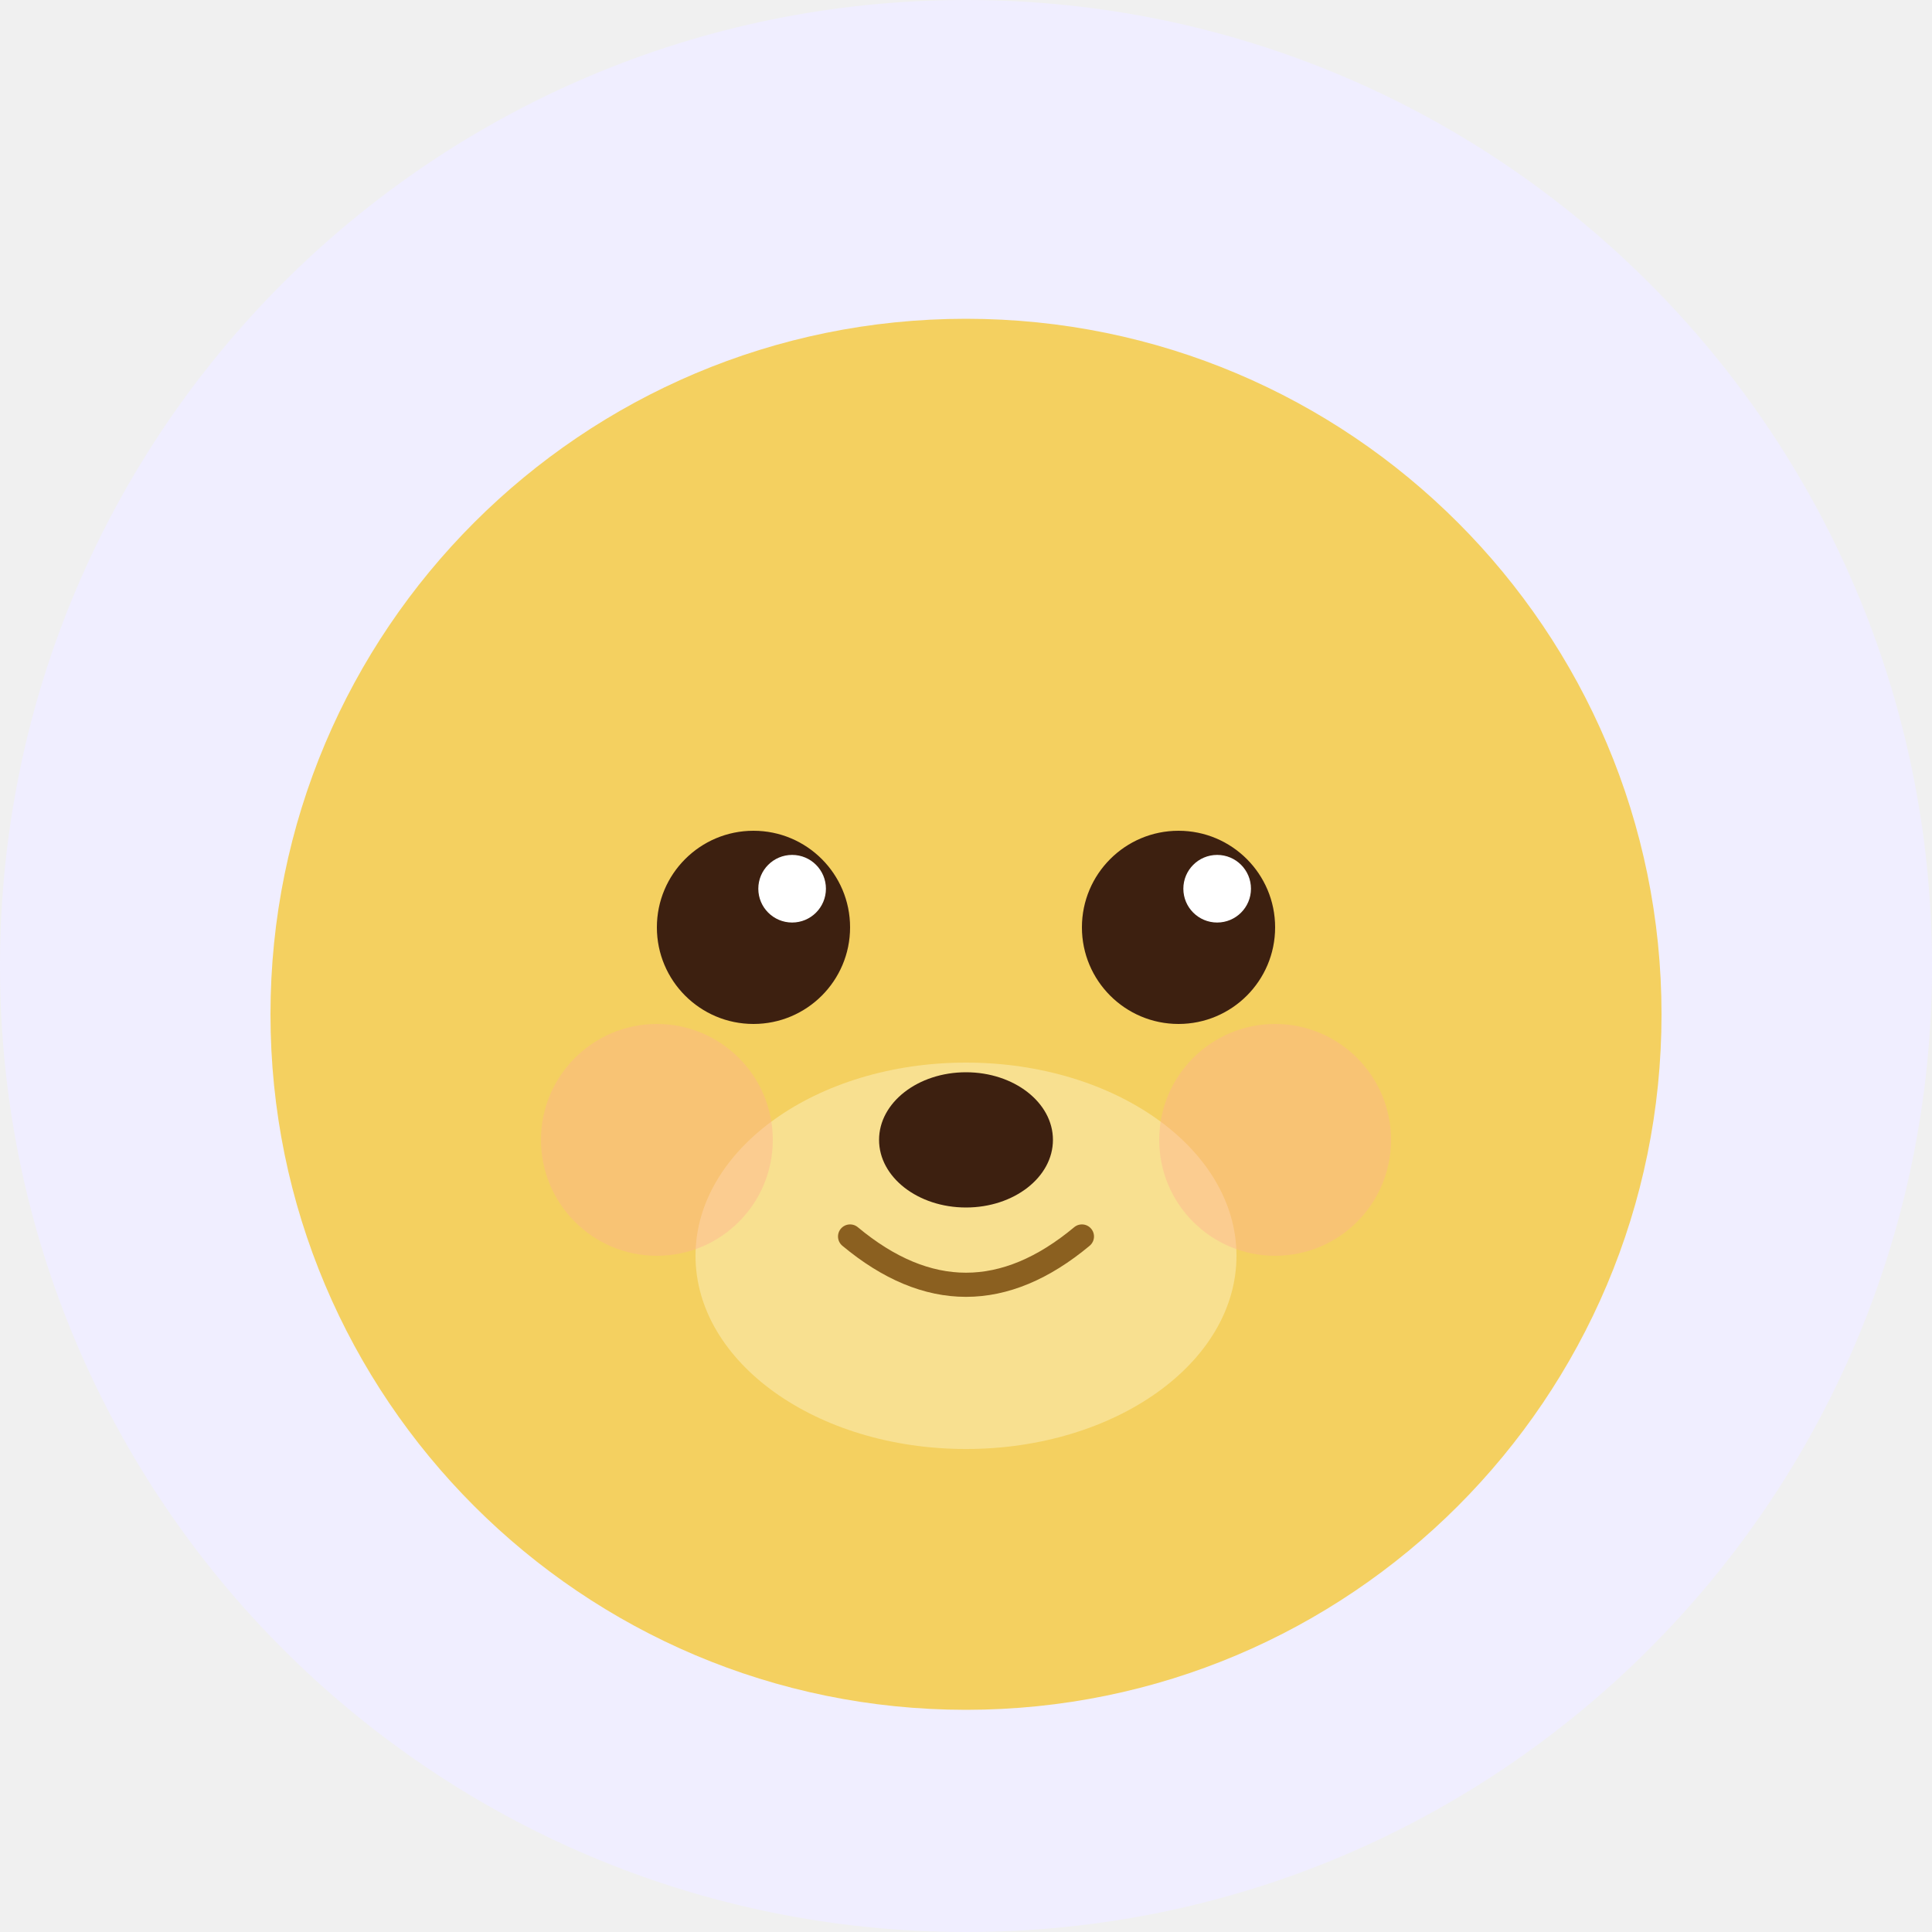
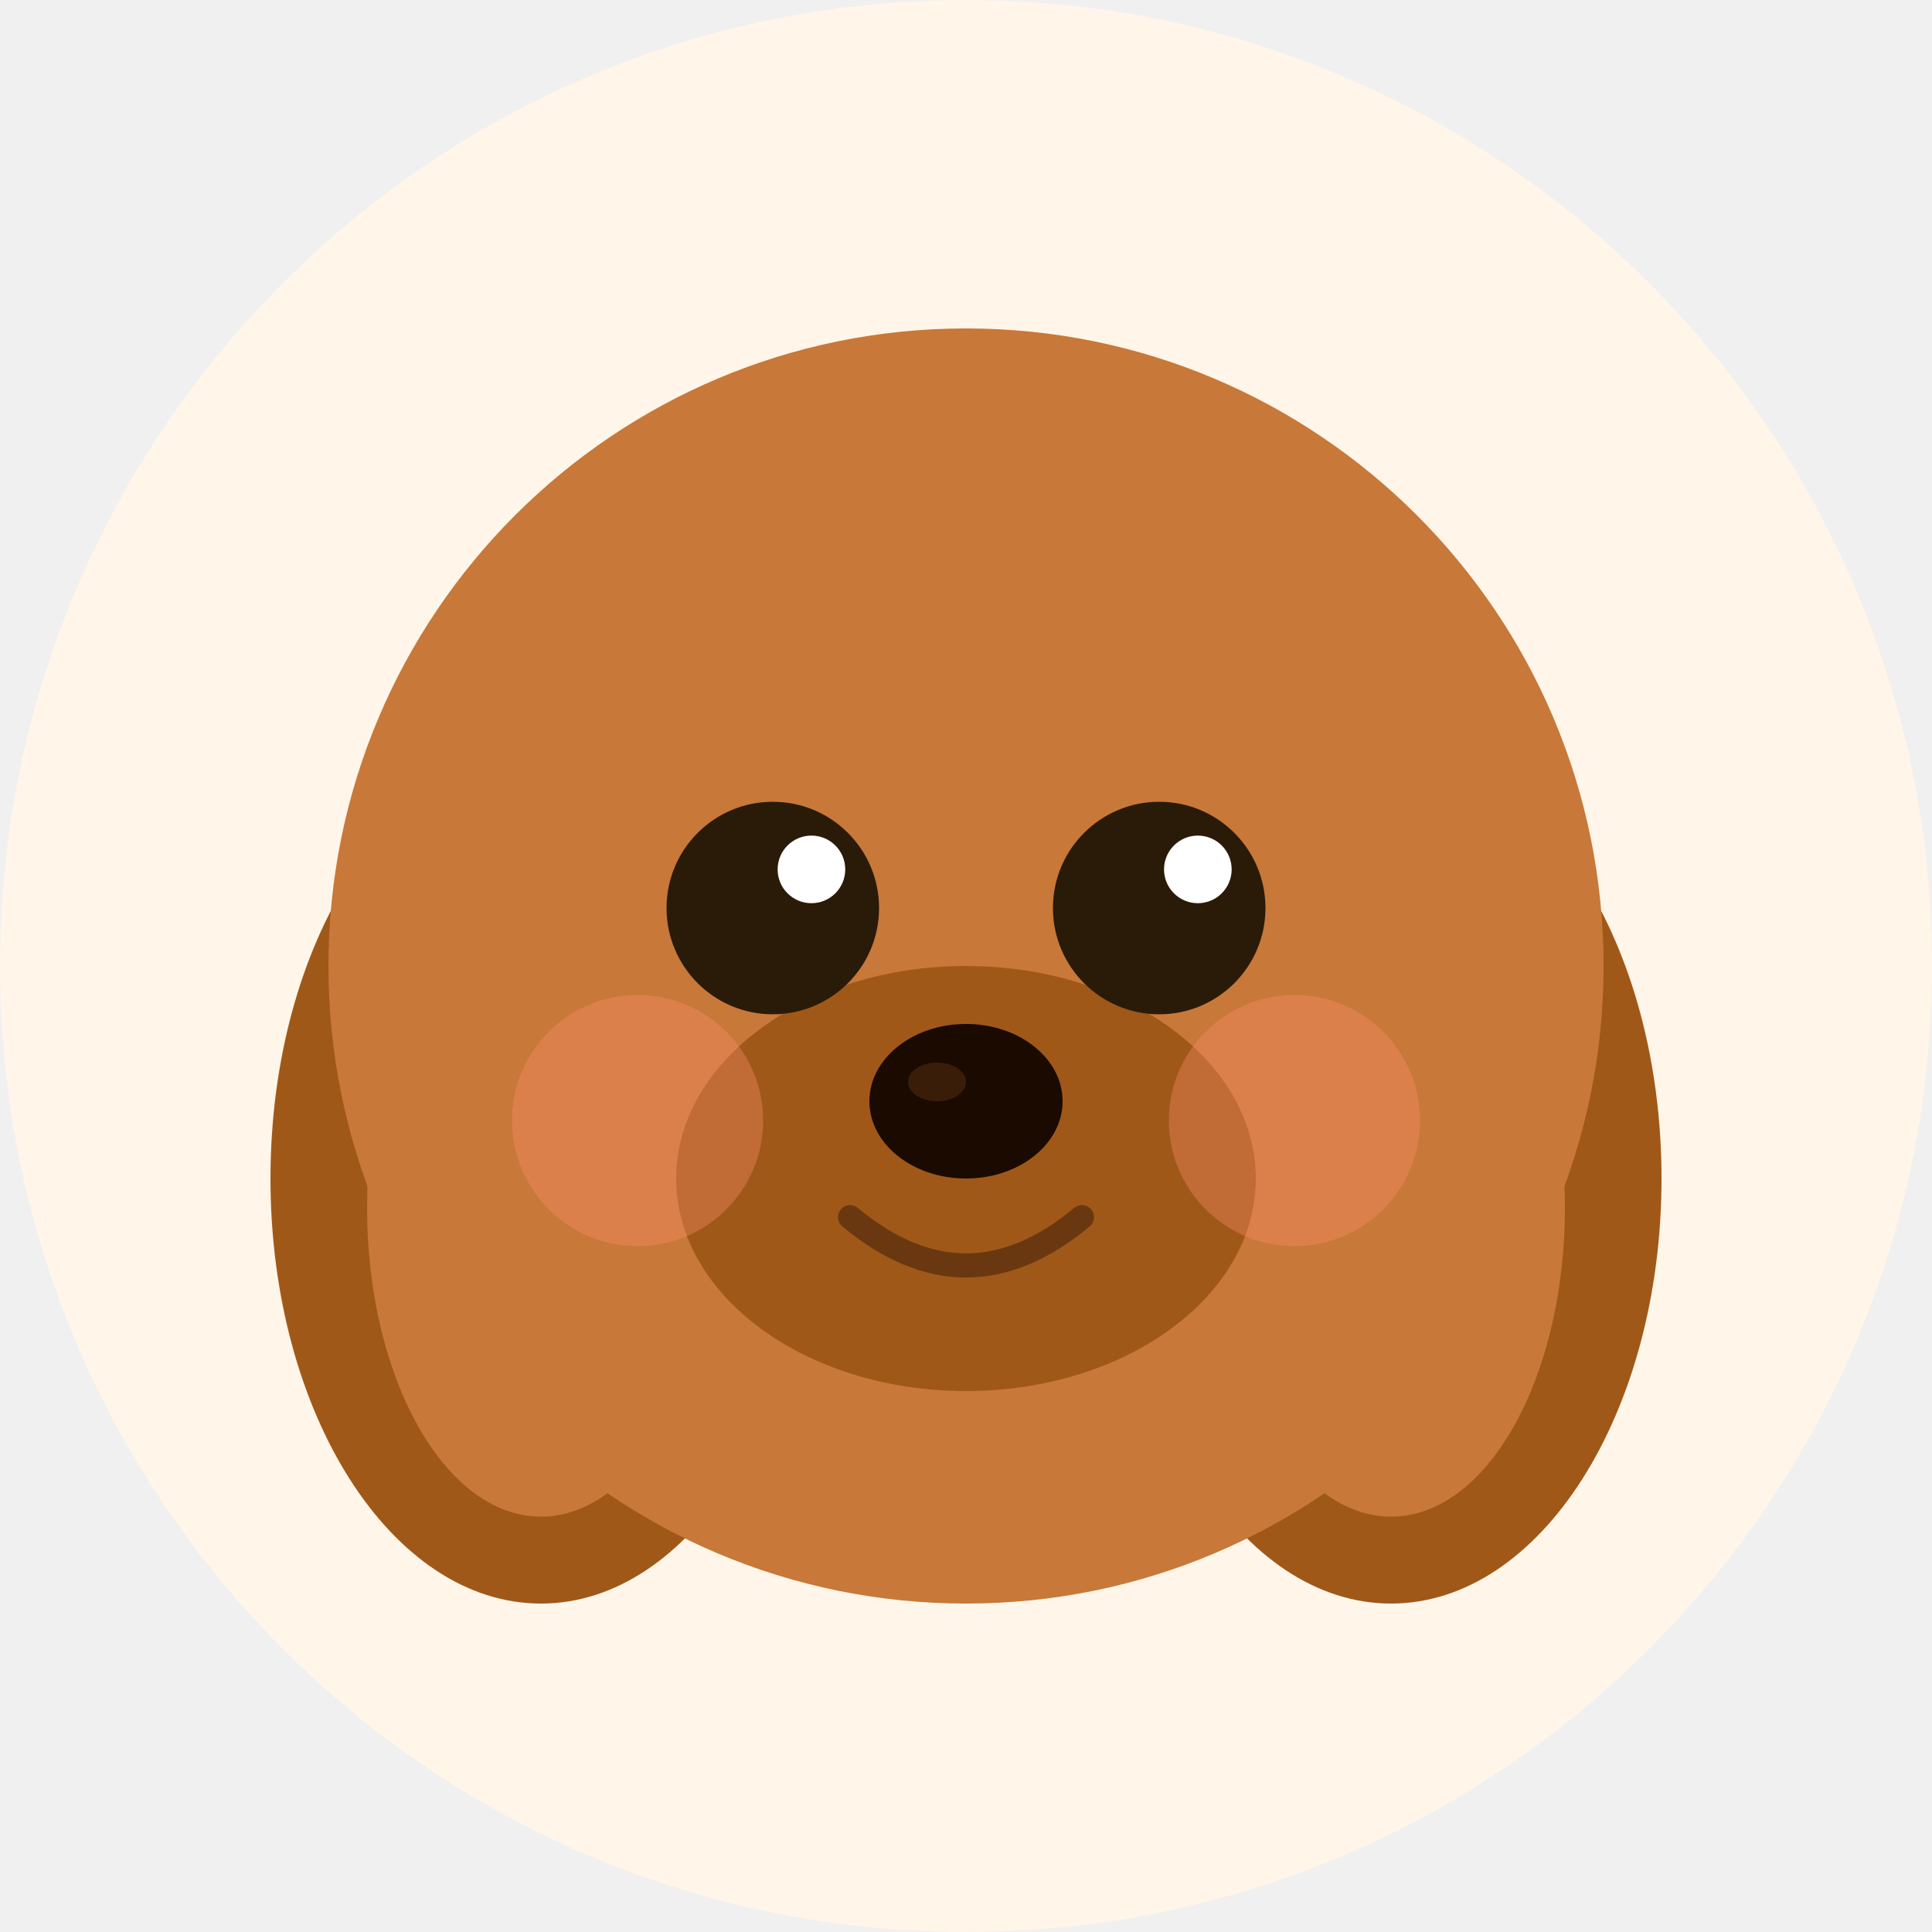
<svg xmlns="http://www.w3.org/2000/svg" viewBox="0 0 200 200">
-   <circle cx="100" cy="100" r="100" fill="#F0EEFF" />
-   <ellipse cx="60" cy="112" rx="27" ry="42" fill="#E8C050" transform="rotate(-12 60 112)" />
-   <ellipse cx="140" cy="112" rx="27" ry="42" fill="#E8C050" transform="rotate(12 140 112)" />
-   <circle cx="100" cy="105" r="72" fill="#F4D060" />
-   <ellipse cx="100" cy="130" rx="28" ry="20" fill="#F8E090" />
-   <circle cx="78" cy="96" r="10" fill="#3D2010" />
-   <circle cx="122" cy="96" r="10" fill="#3D2010" />
-   <circle cx="82" cy="92" r="3.5" fill="white" />
-   <circle cx="126" cy="92" r="3.5" fill="white" />
-   <ellipse cx="100" cy="118" rx="9" ry="7" fill="#3D2010" />
-   <path d="M 88 128 Q 100 138 112 128" stroke="#8B6020" stroke-width="2.5" fill="none" stroke-linecap="round" />
-   <circle cx="68" cy="118" r="12" fill="#FFB090" opacity="0.4" />
-   <circle cx="132" cy="118" r="12" fill="#FFB090" opacity="0.4" />
+   <circle cx="100" cy="100" r="100" fill="#FFF5E8" />
+   <ellipse cx="56" cy="122" rx="28" ry="44" fill="#A05818" />
+   <ellipse cx="144" cy="122" rx="28" ry="44" fill="#A05818" />
+   <ellipse cx="56" cy="125" rx="18" ry="32" fill="#C87838" />
+   <ellipse cx="144" cy="125" rx="18" ry="32" fill="#C87838" />
+   <circle cx="100" cy="100" r="66" fill="#C87838" />
+   <ellipse cx="100" cy="122" rx="30" ry="22" fill="#A05818" />
+   <circle cx="80" cy="94" r="11" fill="#2A1A08" />
+   <circle cx="120" cy="94" r="11" fill="#2A1A08" />
+   <circle cx="84" cy="90" r="3.5" fill="white" />
+   <circle cx="124" cy="90" r="3.5" fill="white" />
+   <ellipse cx="100" cy="114" rx="10" ry="8" fill="#1A0A00" />
+   <ellipse cx="97" cy="112" rx="3" ry="2" fill="#5A3010" opacity="0.5" />
+   <path d="M 88 126 Q 100 136 112 126" stroke="#6A3810" stroke-width="2.5" fill="none" stroke-linecap="round" />
+   <circle cx="66" cy="116" r="13" fill="#FF9070" opacity="0.35" />
+   <circle cx="134" cy="116" r="13" fill="#FF9070" opacity="0.35" />
</svg>
